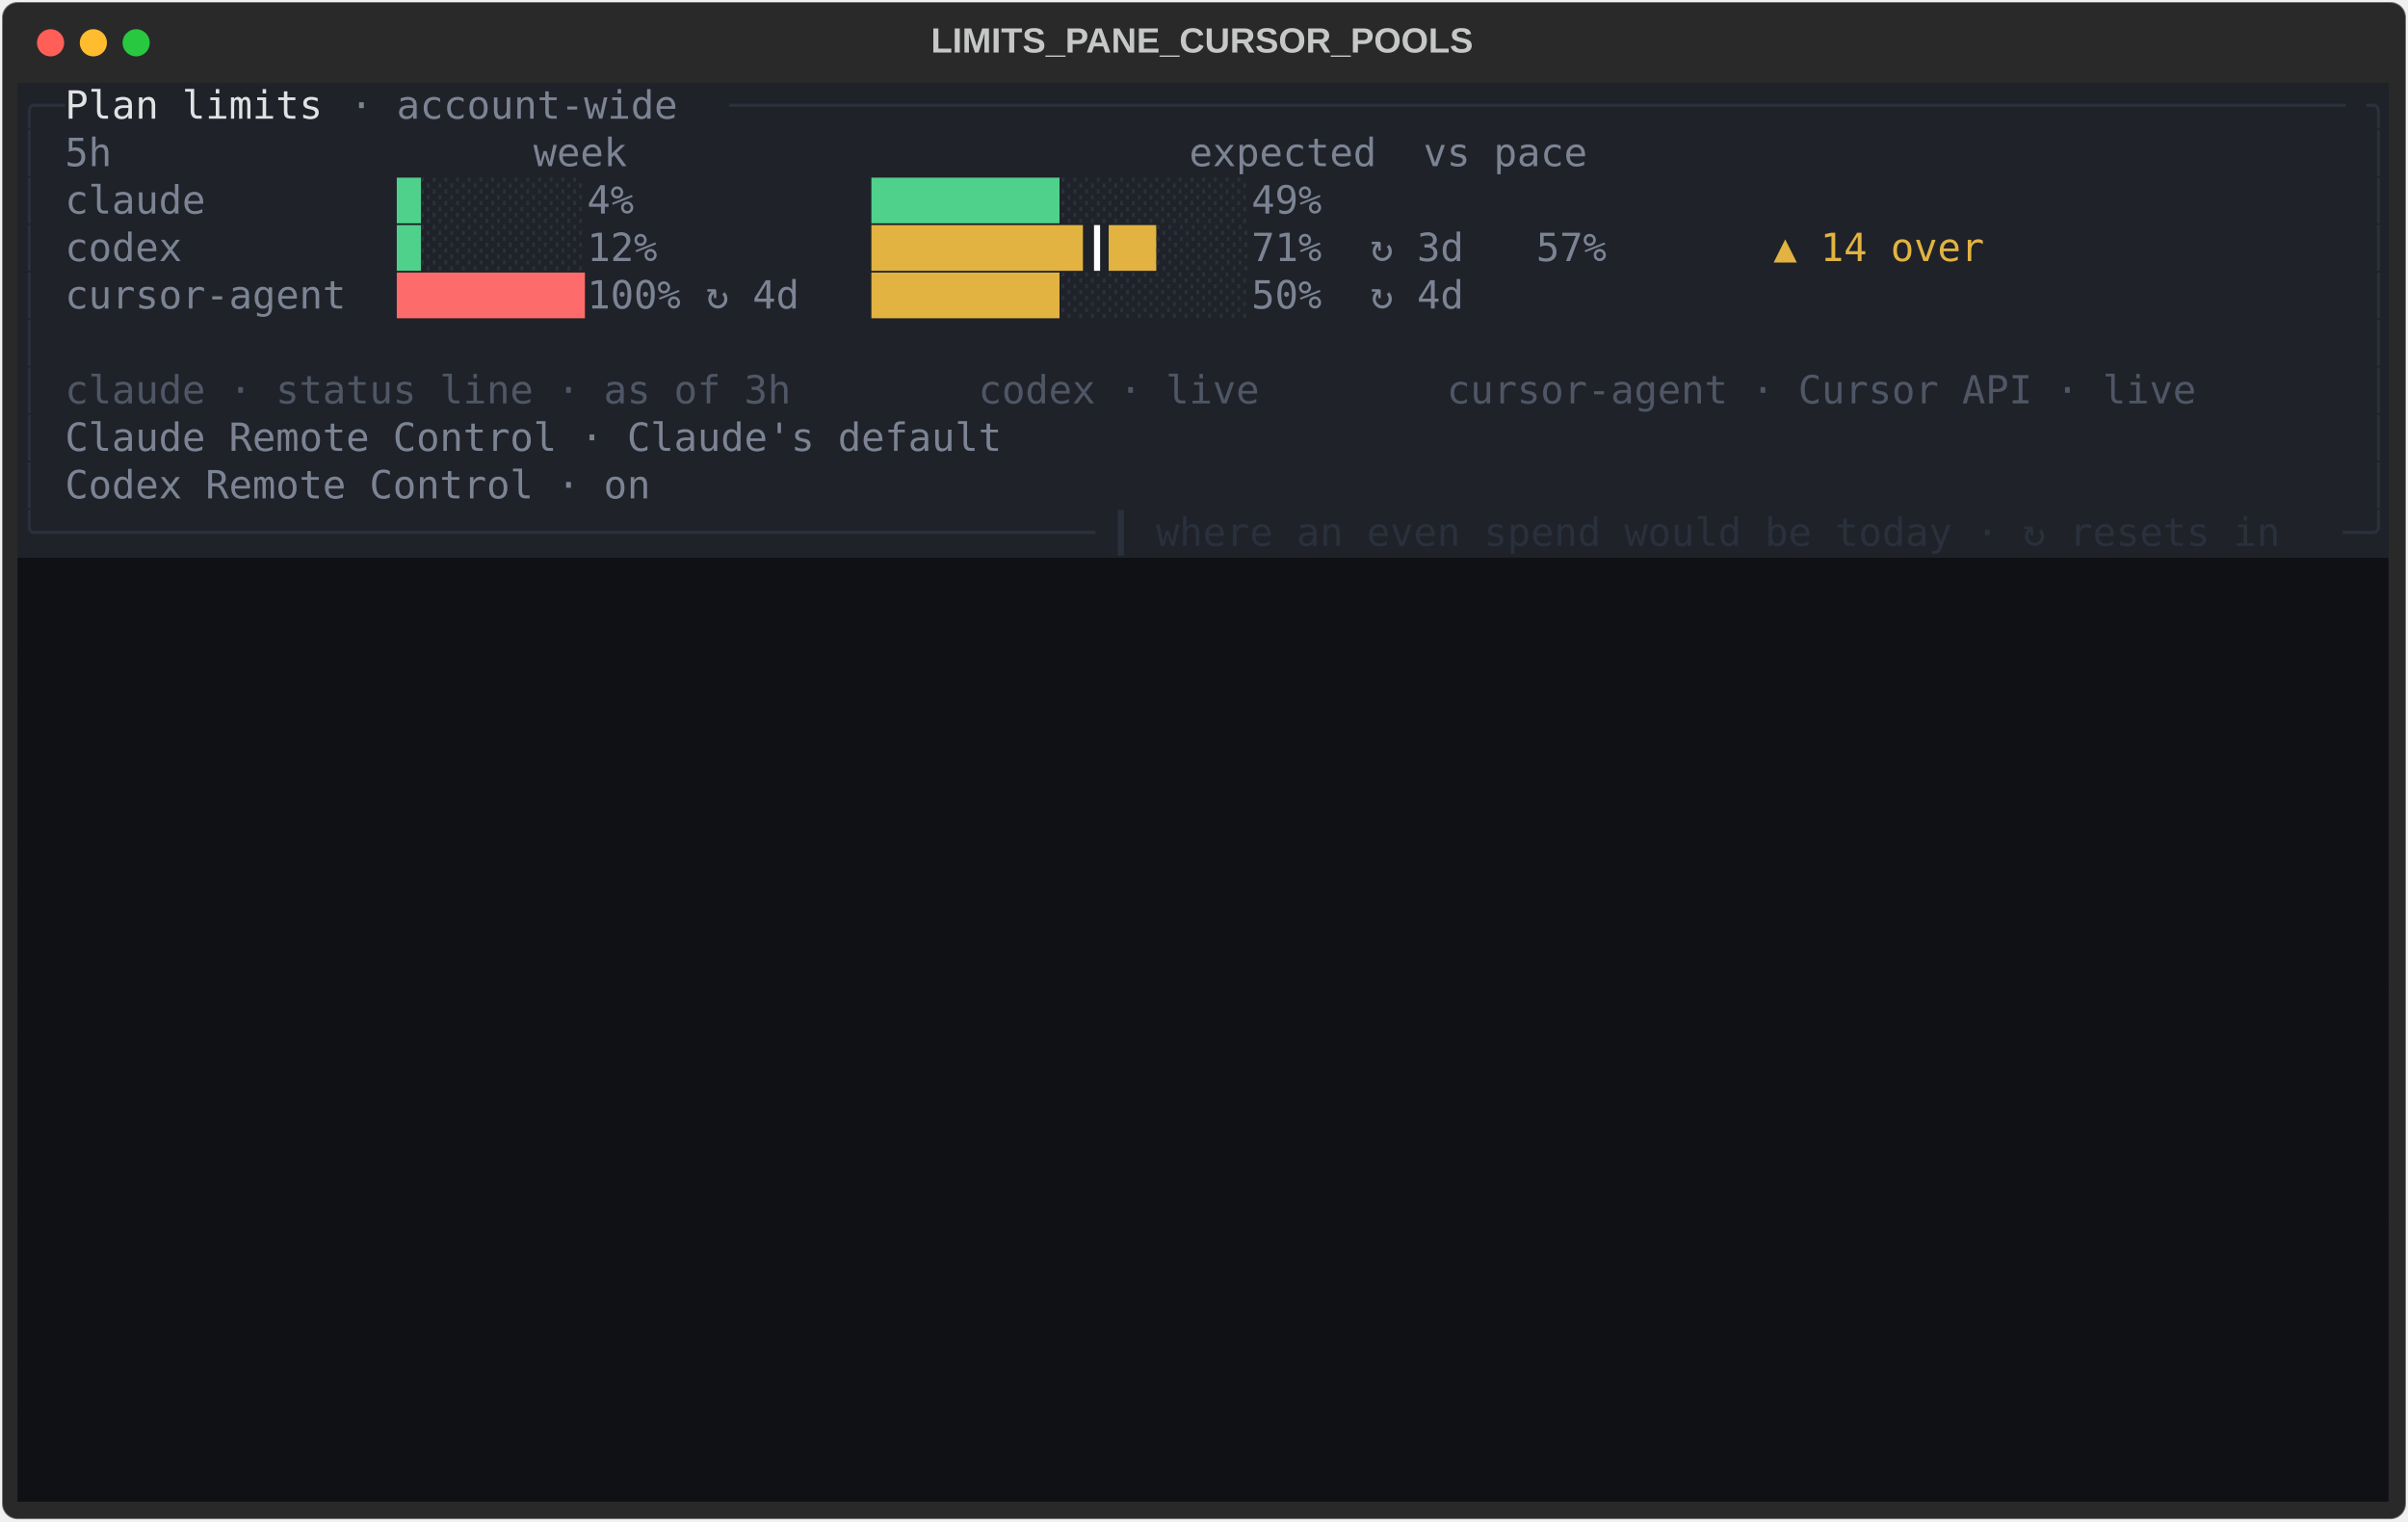
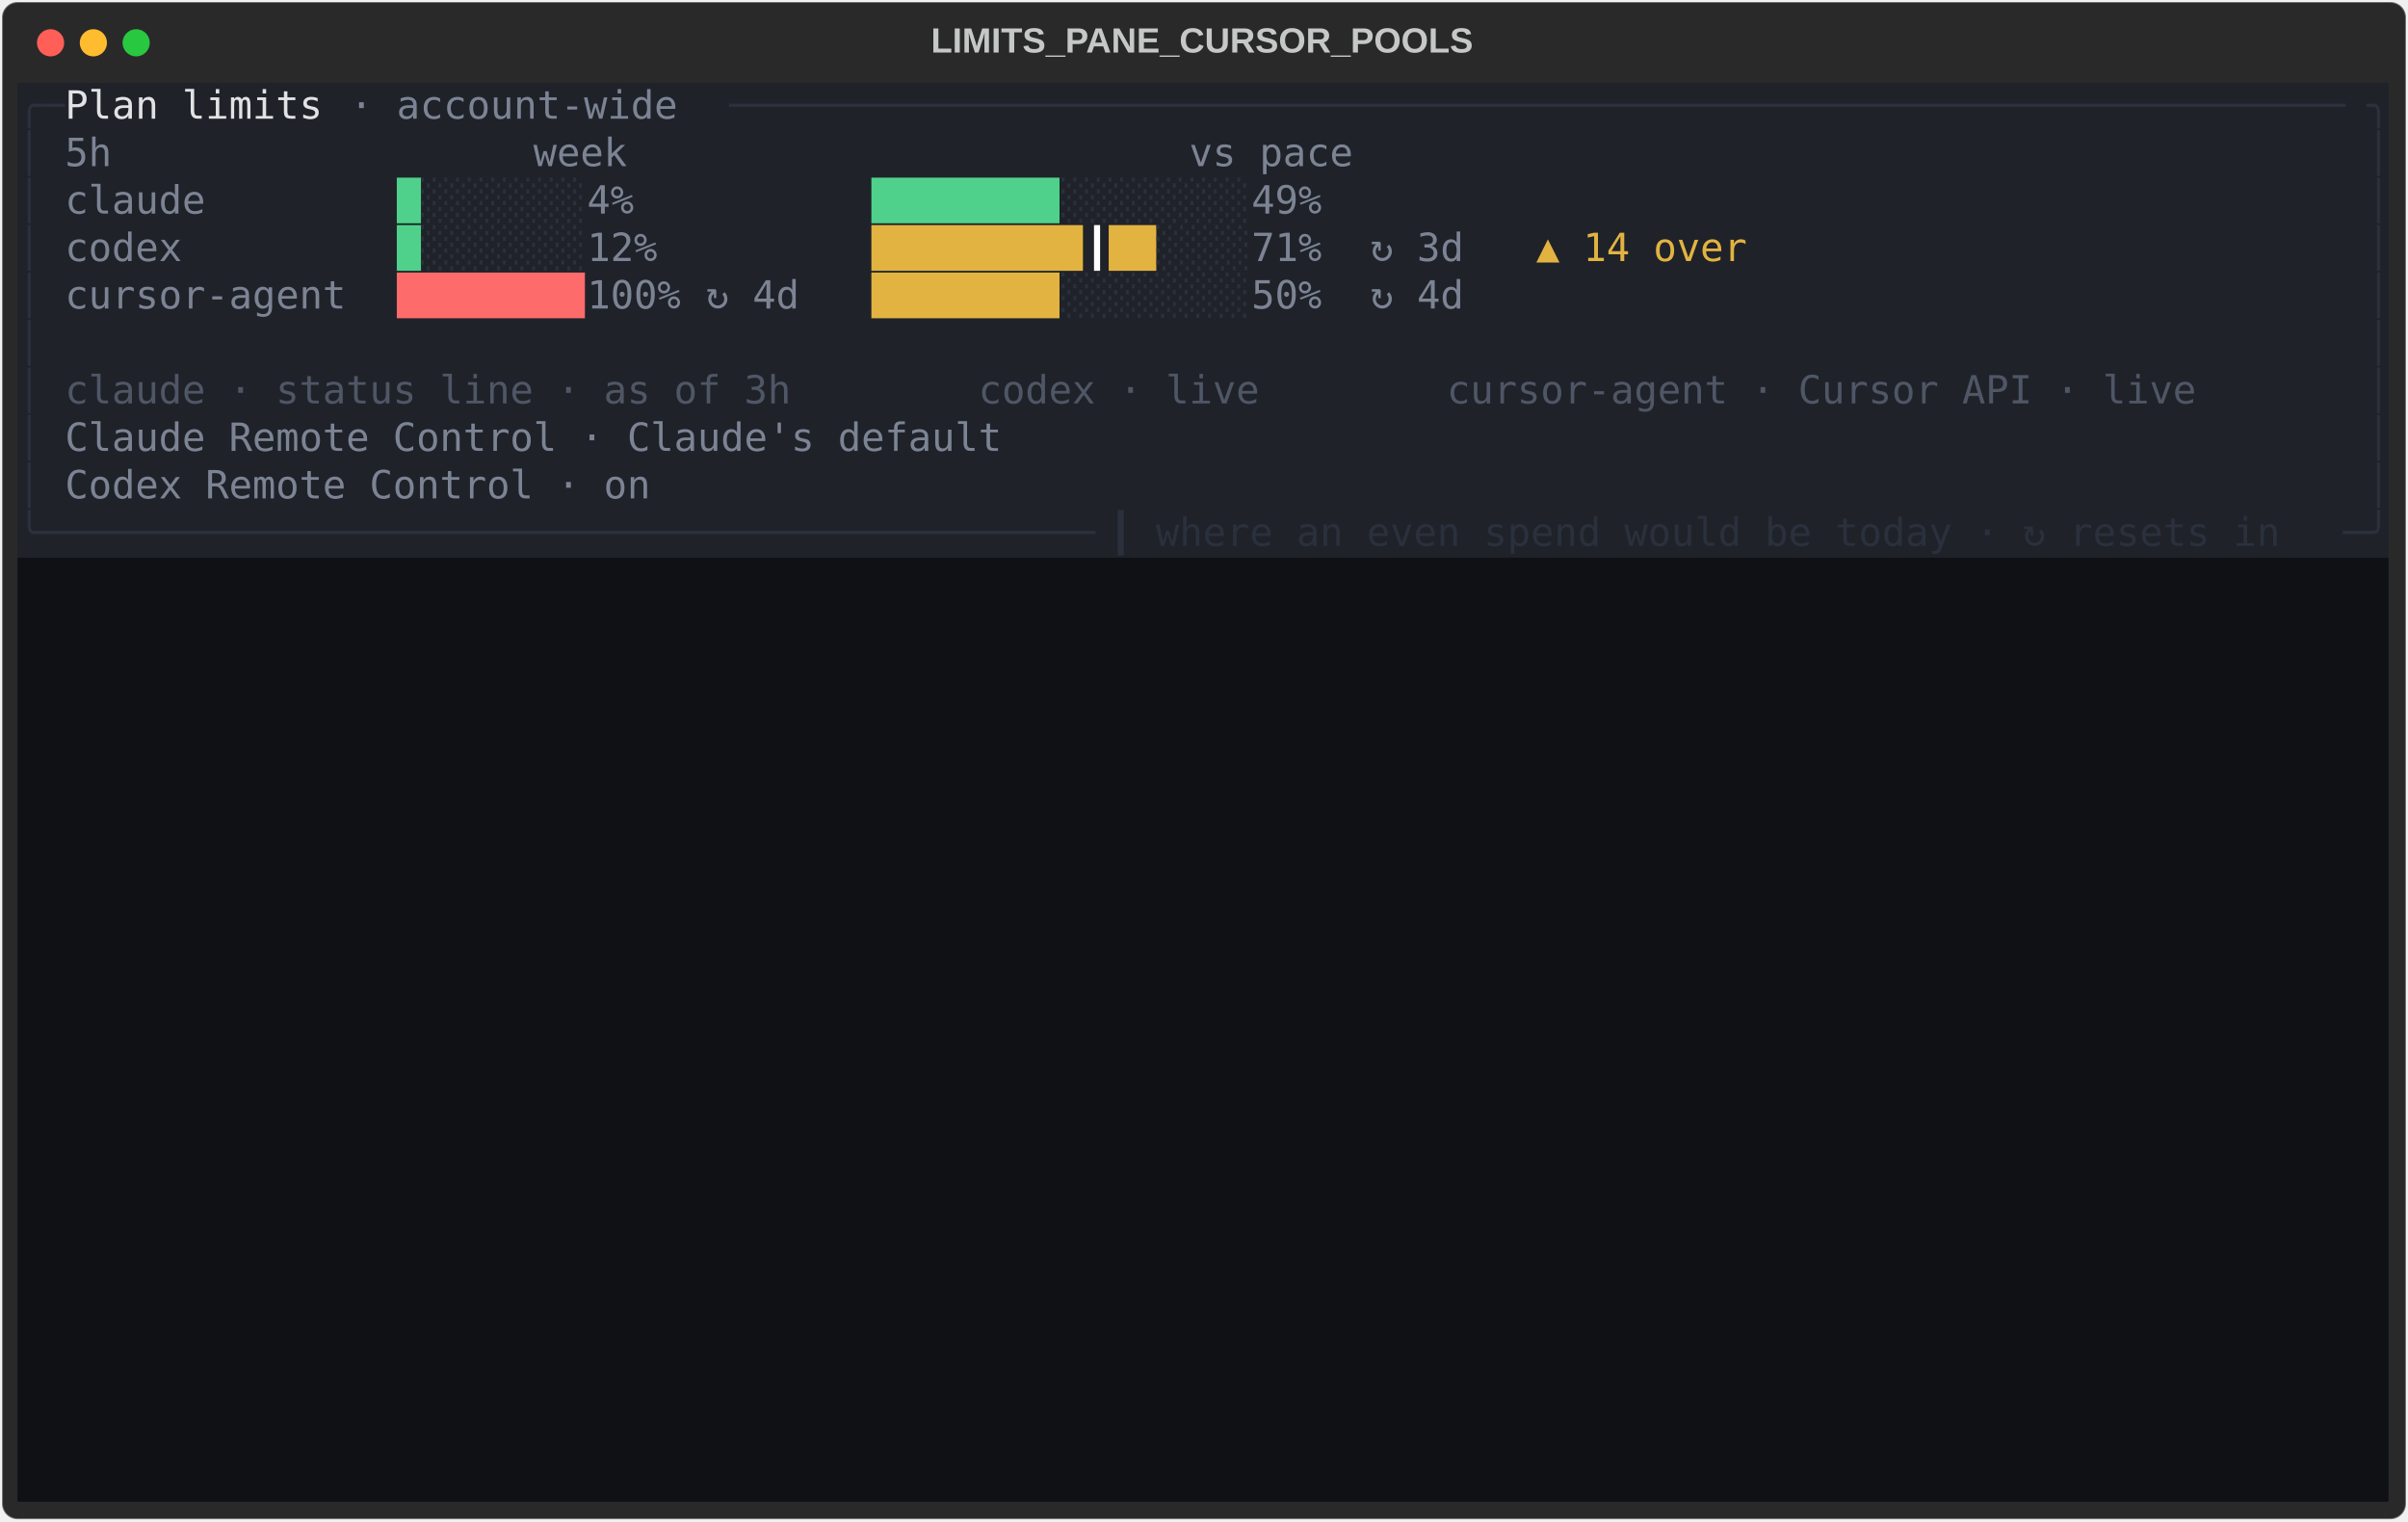
<svg xmlns="http://www.w3.org/2000/svg" class="rich-terminal" viewBox="0 0 1238 782.0">
  <style>

    @font-face {
        font-family: "Fira Code";
        src: local("FiraCode-Regular"),
                url("https://cdnjs.cloudflare.com/ajax/libs/firacode/6.2.0/woff2/FiraCode-Regular.woff2") format("woff2"),
                url("https://cdnjs.cloudflare.com/ajax/libs/firacode/6.2.0/woff/FiraCode-Regular.woff") format("woff");
        font-style: normal;
        font-weight: 400;
    }
    @font-face {
        font-family: "Fira Code";
        src: local("FiraCode-Bold"),
                url("https://cdnjs.cloudflare.com/ajax/libs/firacode/6.2.0/woff2/FiraCode-Bold.woff2") format("woff2"),
                url("https://cdnjs.cloudflare.com/ajax/libs/firacode/6.2.0/woff/FiraCode-Bold.woff") format("woff");
        font-style: bold;
        font-weight: 700;
    }

-     .terminal-4008605015-matrix {
+     .terminal-1589237299-matrix {
        font-family: Fira Code, monospace;
        font-size: 20px;
        line-height: 24.4px;
        font-variant-east-asian: full-width;
    }

-     .terminal-4008605015-title {
+     .terminal-1589237299-title {
        font-size: 18px;
        font-weight: bold;
        font-family: arial;
    }

-     .terminal-4008605015-r1 { fill: #2a303c }
- .terminal-4008605015-r2 { fill: #e1e2e3 }
- .terminal-4008605015-r3 { fill: #7c8494 }
- .terminal-4008605015-r4 { fill: #c5c8c6 }
- .terminal-4008605015-r5 { fill: #4fd18b }
- .terminal-4008605015-r6 { fill: #e2b341 }
- .terminal-4008605015-r7 { fill: #ffffff }
- .terminal-4008605015-r8 { fill: #fe6b6b }
- .terminal-4008605015-r9 { fill: #4f5665 }
+     .terminal-1589237299-r1 { fill: #2a303c }
+ .terminal-1589237299-r2 { fill: #e1e2e3 }
+ .terminal-1589237299-r3 { fill: #7c8494 }
+ .terminal-1589237299-r4 { fill: #c5c8c6 }
+ .terminal-1589237299-r5 { fill: #4fd18b }
+ .terminal-1589237299-r6 { fill: #e2b341 }
+ .terminal-1589237299-r7 { fill: #ffffff }
+ .terminal-1589237299-r8 { fill: #fe6b6b }
+ .terminal-1589237299-r9 { fill: #4f5665 }
    </style>
  <defs>
-     <clipPath id="terminal-4008605015-clip-terminal">
+     <clipPath id="terminal-1589237299-clip-terminal">
      <rect x="0" y="0" width="1219.0" height="731.0" />
    </clipPath>
-     <clipPath id="terminal-4008605015-line-0">
+     <clipPath id="terminal-1589237299-line-0">
      <rect x="0" y="1.5" width="1220" height="24.65" />
    </clipPath>
-     <clipPath id="terminal-4008605015-line-1">
+     <clipPath id="terminal-1589237299-line-1">
      <rect x="0" y="25.9" width="1220" height="24.65" />
    </clipPath>
-     <clipPath id="terminal-4008605015-line-2">
+     <clipPath id="terminal-1589237299-line-2">
      <rect x="0" y="50.3" width="1220" height="24.65" />
    </clipPath>
-     <clipPath id="terminal-4008605015-line-3">
+     <clipPath id="terminal-1589237299-line-3">
      <rect x="0" y="74.7" width="1220" height="24.65" />
    </clipPath>
-     <clipPath id="terminal-4008605015-line-4">
+     <clipPath id="terminal-1589237299-line-4">
      <rect x="0" y="99.1" width="1220" height="24.65" />
    </clipPath>
-     <clipPath id="terminal-4008605015-line-5">
+     <clipPath id="terminal-1589237299-line-5">
      <rect x="0" y="123.5" width="1220" height="24.65" />
    </clipPath>
-     <clipPath id="terminal-4008605015-line-6">
+     <clipPath id="terminal-1589237299-line-6">
      <rect x="0" y="147.9" width="1220" height="24.65" />
    </clipPath>
-     <clipPath id="terminal-4008605015-line-7">
+     <clipPath id="terminal-1589237299-line-7">
      <rect x="0" y="172.3" width="1220" height="24.65" />
    </clipPath>
-     <clipPath id="terminal-4008605015-line-8">
+     <clipPath id="terminal-1589237299-line-8">
      <rect x="0" y="196.7" width="1220" height="24.65" />
    </clipPath>
-     <clipPath id="terminal-4008605015-line-9">
+     <clipPath id="terminal-1589237299-line-9">
      <rect x="0" y="221.1" width="1220" height="24.65" />
    </clipPath>
-     <clipPath id="terminal-4008605015-line-10">
+     <clipPath id="terminal-1589237299-line-10">
      <rect x="0" y="245.5" width="1220" height="24.65" />
    </clipPath>
-     <clipPath id="terminal-4008605015-line-11">
+     <clipPath id="terminal-1589237299-line-11">
      <rect x="0" y="269.9" width="1220" height="24.65" />
    </clipPath>
-     <clipPath id="terminal-4008605015-line-12">
+     <clipPath id="terminal-1589237299-line-12">
      <rect x="0" y="294.3" width="1220" height="24.65" />
    </clipPath>
-     <clipPath id="terminal-4008605015-line-13">
+     <clipPath id="terminal-1589237299-line-13">
      <rect x="0" y="318.7" width="1220" height="24.65" />
    </clipPath>
-     <clipPath id="terminal-4008605015-line-14">
+     <clipPath id="terminal-1589237299-line-14">
      <rect x="0" y="343.1" width="1220" height="24.65" />
    </clipPath>
-     <clipPath id="terminal-4008605015-line-15">
+     <clipPath id="terminal-1589237299-line-15">
      <rect x="0" y="367.5" width="1220" height="24.65" />
    </clipPath>
-     <clipPath id="terminal-4008605015-line-16">
+     <clipPath id="terminal-1589237299-line-16">
      <rect x="0" y="391.9" width="1220" height="24.65" />
    </clipPath>
-     <clipPath id="terminal-4008605015-line-17">
+     <clipPath id="terminal-1589237299-line-17">
      <rect x="0" y="416.3" width="1220" height="24.65" />
    </clipPath>
-     <clipPath id="terminal-4008605015-line-18">
+     <clipPath id="terminal-1589237299-line-18">
      <rect x="0" y="440.7" width="1220" height="24.65" />
    </clipPath>
-     <clipPath id="terminal-4008605015-line-19">
+     <clipPath id="terminal-1589237299-line-19">
      <rect x="0" y="465.1" width="1220" height="24.65" />
    </clipPath>
-     <clipPath id="terminal-4008605015-line-20">
+     <clipPath id="terminal-1589237299-line-20">
      <rect x="0" y="489.5" width="1220" height="24.65" />
    </clipPath>
-     <clipPath id="terminal-4008605015-line-21">
+     <clipPath id="terminal-1589237299-line-21">
      <rect x="0" y="513.9" width="1220" height="24.65" />
    </clipPath>
-     <clipPath id="terminal-4008605015-line-22">
+     <clipPath id="terminal-1589237299-line-22">
      <rect x="0" y="538.3" width="1220" height="24.65" />
    </clipPath>
-     <clipPath id="terminal-4008605015-line-23">
+     <clipPath id="terminal-1589237299-line-23">
      <rect x="0" y="562.7" width="1220" height="24.65" />
    </clipPath>
-     <clipPath id="terminal-4008605015-line-24">
+     <clipPath id="terminal-1589237299-line-24">
      <rect x="0" y="587.1" width="1220" height="24.65" />
    </clipPath>
-     <clipPath id="terminal-4008605015-line-25">
+     <clipPath id="terminal-1589237299-line-25">
      <rect x="0" y="611.5" width="1220" height="24.65" />
    </clipPath>
-     <clipPath id="terminal-4008605015-line-26">
+     <clipPath id="terminal-1589237299-line-26">
      <rect x="0" y="635.9" width="1220" height="24.65" />
    </clipPath>
-     <clipPath id="terminal-4008605015-line-27">
+     <clipPath id="terminal-1589237299-line-27">
      <rect x="0" y="660.3" width="1220" height="24.65" />
    </clipPath>
-     <clipPath id="terminal-4008605015-line-28">
+     <clipPath id="terminal-1589237299-line-28">
      <rect x="0" y="684.7" width="1220" height="24.65" />
    </clipPath>
  </defs>
  <rect fill="#292929" stroke="rgba(255,255,255,0.35)" stroke-width="1" x="1" y="1" width="1236" height="780" rx="8" />
-   <text class="terminal-4008605015-title" fill="#c5c8c6" text-anchor="middle" x="618" y="27">LIMITS_PANE_CURSOR_POOLS</text>
+   <text class="terminal-1589237299-title" fill="#c5c8c6" text-anchor="middle" x="618" y="27">LIMITS_PANE_CURSOR_POOLS</text>
  <g transform="translate(26,22)">
    <circle cx="0" cy="0" r="7" fill="#ff5f57" />
    <circle cx="22" cy="0" r="7" fill="#febc2e" />
    <circle cx="44" cy="0" r="7" fill="#28c840" />
  </g>
-   <g transform="translate(9, 41)" clip-path="url(#terminal-4008605015-clip-terminal)">
+   <g transform="translate(9, 41)" clip-path="url(#terminal-1589237299-clip-terminal)">
    <rect fill="#1f2229" x="0" y="1.5" width="12.2" height="24.65" shape-rendering="crispEdges" />
    <rect fill="#1f2229" x="12.2" y="1.5" width="12.2" height="24.65" shape-rendering="crispEdges" />
    <rect fill="#1f2229" x="24.4" y="1.5" width="146.4" height="24.65" shape-rendering="crispEdges" />
    <rect fill="#1f2229" x="170.8" y="1.5" width="183" height="24.65" shape-rendering="crispEdges" />
    <rect fill="#1f2229" x="353.8" y="1.5" width="12.2" height="24.65" shape-rendering="crispEdges" />
    <rect fill="#1f2229" x="366" y="1.5" width="841.8" height="24.65" shape-rendering="crispEdges" />
    <rect fill="#1f2229" x="1207.8" y="1.5" width="12.2" height="24.65" shape-rendering="crispEdges" />
    <rect fill="#1f2229" x="0" y="25.9" width="12.2" height="24.65" shape-rendering="crispEdges" />
    <rect fill="#1f2229" x="12.2" y="25.9" width="12.2" height="24.65" shape-rendering="crispEdges" />
-     <rect fill="#1f2229" x="24.4" y="25.9" width="963.8" height="24.65" shape-rendering="crispEdges" />
-     <rect fill="#1f2229" x="988.2" y="25.9" width="207.4" height="24.65" shape-rendering="crispEdges" />
+     <rect fill="#1f2229" x="24.4" y="25.9" width="841.8" height="24.65" shape-rendering="crispEdges" />
+     <rect fill="#1f2229" x="866.2" y="25.9" width="329.4" height="24.65" shape-rendering="crispEdges" />
    <rect fill="#1f2229" x="1195.6" y="25.9" width="12.2" height="24.65" shape-rendering="crispEdges" />
    <rect fill="#1f2229" x="1207.8" y="25.9" width="12.2" height="24.65" shape-rendering="crispEdges" />
    <rect fill="#1f2229" x="0" y="50.3" width="12.2" height="24.65" shape-rendering="crispEdges" />
    <rect fill="#1f2229" x="12.2" y="50.3" width="12.2" height="24.65" shape-rendering="crispEdges" />
    <rect fill="#1f2229" x="24.4" y="50.3" width="170.8" height="24.65" shape-rendering="crispEdges" />
    <rect fill="#1f2229" x="195.2" y="50.3" width="12.2" height="24.65" shape-rendering="crispEdges" />
    <rect fill="#1f2229" x="207.4" y="50.3" width="85.4" height="24.65" shape-rendering="crispEdges" />
    <rect fill="#1f2229" x="292.8" y="50.3" width="61" height="24.65" shape-rendering="crispEdges" />
    <rect fill="#1f2229" x="353.8" y="50.3" width="61" height="24.65" shape-rendering="crispEdges" />
    <rect fill="#1f2229" x="414.8" y="50.3" width="24.4" height="24.65" shape-rendering="crispEdges" />
    <rect fill="#1f2229" x="439.2" y="50.3" width="97.6" height="24.65" shape-rendering="crispEdges" />
    <rect fill="#1f2229" x="536.8" y="50.3" width="97.6" height="24.65" shape-rendering="crispEdges" />
    <rect fill="#1f2229" x="634.4" y="50.3" width="61" height="24.65" shape-rendering="crispEdges" />
    <rect fill="#1f2229" x="695.4" y="50.3" width="500.2" height="24.65" shape-rendering="crispEdges" />
    <rect fill="#1f2229" x="1195.6" y="50.3" width="12.2" height="24.65" shape-rendering="crispEdges" />
    <rect fill="#1f2229" x="1207.8" y="50.3" width="12.2" height="24.65" shape-rendering="crispEdges" />
    <rect fill="#1f2229" x="0" y="74.7" width="12.2" height="24.65" shape-rendering="crispEdges" />
    <rect fill="#1f2229" x="12.2" y="74.7" width="12.2" height="24.65" shape-rendering="crispEdges" />
    <rect fill="#1f2229" x="24.4" y="74.7" width="170.8" height="24.65" shape-rendering="crispEdges" />
    <rect fill="#1f2229" x="195.2" y="74.7" width="12.2" height="24.65" shape-rendering="crispEdges" />
    <rect fill="#1f2229" x="207.4" y="74.7" width="85.4" height="24.65" shape-rendering="crispEdges" />
    <rect fill="#1f2229" x="292.8" y="74.7" width="61" height="24.65" shape-rendering="crispEdges" />
    <rect fill="#1f2229" x="353.8" y="74.7" width="61" height="24.65" shape-rendering="crispEdges" />
    <rect fill="#1f2229" x="414.8" y="74.7" width="24.4" height="24.65" shape-rendering="crispEdges" />
    <rect fill="#1f2229" x="439.2" y="74.7" width="109.8" height="24.65" shape-rendering="crispEdges" />
    <rect fill="#1f2229" x="549" y="74.7" width="12.2" height="24.65" shape-rendering="crispEdges" />
    <rect fill="#1f2229" x="561.2" y="74.7" width="24.4" height="24.65" shape-rendering="crispEdges" />
    <rect fill="#1f2229" x="585.6" y="74.7" width="48.8" height="24.65" shape-rendering="crispEdges" />
    <rect fill="#1f2229" x="634.4" y="74.7" width="61" height="24.65" shape-rendering="crispEdges" />
    <rect fill="#1f2229" x="695.4" y="74.7" width="61" height="24.65" shape-rendering="crispEdges" />
    <rect fill="#1f2229" x="756.4" y="74.7" width="24.4" height="24.65" shape-rendering="crispEdges" />
-     <rect fill="#1f2229" x="780.8" y="74.7" width="97.6" height="24.65" shape-rendering="crispEdges" />
-     <rect fill="#1f2229" x="878.4" y="74.7" width="24.4" height="24.65" shape-rendering="crispEdges" />
-     <rect fill="#1f2229" x="902.8" y="74.7" width="109.8" height="24.65" shape-rendering="crispEdges" />
-     <rect fill="#1f2229" x="1012.6" y="74.7" width="183" height="24.65" shape-rendering="crispEdges" />
+     <rect fill="#1f2229" x="780.8" y="74.7" width="109.8" height="24.65" shape-rendering="crispEdges" />
+     <rect fill="#1f2229" x="890.6" y="74.7" width="305" height="24.65" shape-rendering="crispEdges" />
    <rect fill="#1f2229" x="1195.6" y="74.7" width="12.2" height="24.65" shape-rendering="crispEdges" />
    <rect fill="#1f2229" x="1207.8" y="74.7" width="12.2" height="24.65" shape-rendering="crispEdges" />
    <rect fill="#1f2229" x="0" y="99.1" width="12.2" height="24.65" shape-rendering="crispEdges" />
    <rect fill="#1f2229" x="12.2" y="99.1" width="12.2" height="24.65" shape-rendering="crispEdges" />
    <rect fill="#1f2229" x="24.4" y="99.1" width="170.8" height="24.65" shape-rendering="crispEdges" />
    <rect fill="#1f2229" x="195.2" y="99.1" width="97.6" height="24.65" shape-rendering="crispEdges" />
    <rect fill="#1f2229" x="292.8" y="99.1" width="61" height="24.65" shape-rendering="crispEdges" />
    <rect fill="#1f2229" x="353.8" y="99.1" width="61" height="24.65" shape-rendering="crispEdges" />
    <rect fill="#1f2229" x="414.8" y="99.1" width="24.4" height="24.65" shape-rendering="crispEdges" />
    <rect fill="#1f2229" x="439.2" y="99.1" width="97.6" height="24.65" shape-rendering="crispEdges" />
    <rect fill="#1f2229" x="536.8" y="99.1" width="97.6" height="24.65" shape-rendering="crispEdges" />
    <rect fill="#1f2229" x="634.4" y="99.1" width="61" height="24.65" shape-rendering="crispEdges" />
    <rect fill="#1f2229" x="695.4" y="99.1" width="61" height="24.65" shape-rendering="crispEdges" />
    <rect fill="#1f2229" x="756.4" y="99.1" width="439.2" height="24.65" shape-rendering="crispEdges" />
    <rect fill="#1f2229" x="1195.6" y="99.1" width="12.2" height="24.65" shape-rendering="crispEdges" />
    <rect fill="#1f2229" x="1207.8" y="99.1" width="12.2" height="24.65" shape-rendering="crispEdges" />
    <rect fill="#1f2229" x="0" y="123.5" width="12.2" height="24.65" shape-rendering="crispEdges" />
    <rect fill="#1f2229" x="12.2" y="123.5" width="12.2" height="24.65" shape-rendering="crispEdges" />
    <rect fill="#1f2229" x="24.4" y="123.5" width="0" height="24.65" shape-rendering="crispEdges" />
    <rect fill="#1f2229" x="24.4" y="123.5" width="1171.2" height="24.65" shape-rendering="crispEdges" />
    <rect fill="#1f2229" x="1195.6" y="123.5" width="12.2" height="24.65" shape-rendering="crispEdges" />
    <rect fill="#1f2229" x="1207.8" y="123.5" width="12.2" height="24.65" shape-rendering="crispEdges" />
    <rect fill="#1f2229" x="0" y="147.9" width="12.2" height="24.65" shape-rendering="crispEdges" />
    <rect fill="#1f2229" x="12.2" y="147.9" width="12.2" height="24.65" shape-rendering="crispEdges" />
    <rect fill="#1f2229" x="24.4" y="147.9" width="1110.2" height="24.65" shape-rendering="crispEdges" />
    <rect fill="#1f2229" x="1134.6" y="147.9" width="61" height="24.65" shape-rendering="crispEdges" />
    <rect fill="#1f2229" x="1195.6" y="147.9" width="12.2" height="24.65" shape-rendering="crispEdges" />
    <rect fill="#1f2229" x="1207.8" y="147.9" width="12.2" height="24.65" shape-rendering="crispEdges" />
    <rect fill="#1f2229" x="0" y="172.3" width="12.2" height="24.65" shape-rendering="crispEdges" />
    <rect fill="#1f2229" x="12.2" y="172.3" width="12.2" height="24.65" shape-rendering="crispEdges" />
    <rect fill="#1f2229" x="24.4" y="172.3" width="488" height="24.65" shape-rendering="crispEdges" />
    <rect fill="#1f2229" x="512.4" y="172.3" width="683.2" height="24.65" shape-rendering="crispEdges" />
    <rect fill="#1f2229" x="1195.6" y="172.3" width="12.2" height="24.65" shape-rendering="crispEdges" />
    <rect fill="#1f2229" x="1207.8" y="172.3" width="12.2" height="24.65" shape-rendering="crispEdges" />
    <rect fill="#1f2229" x="0" y="196.7" width="12.2" height="24.65" shape-rendering="crispEdges" />
    <rect fill="#1f2229" x="12.2" y="196.7" width="12.2" height="24.65" shape-rendering="crispEdges" />
    <rect fill="#1f2229" x="24.4" y="196.7" width="305" height="24.65" shape-rendering="crispEdges" />
    <rect fill="#1f2229" x="329.4" y="196.7" width="866.2" height="24.65" shape-rendering="crispEdges" />
    <rect fill="#1f2229" x="1195.6" y="196.7" width="12.2" height="24.65" shape-rendering="crispEdges" />
    <rect fill="#1f2229" x="1207.8" y="196.7" width="12.2" height="24.65" shape-rendering="crispEdges" />
    <rect fill="#1f2229" x="0" y="221.1" width="12.2" height="24.65" shape-rendering="crispEdges" />
    <rect fill="#1f2229" x="12.2" y="221.1" width="549" height="24.65" shape-rendering="crispEdges" />
    <rect fill="#1f2229" x="561.2" y="221.1" width="634.4" height="24.65" shape-rendering="crispEdges" />
    <rect fill="#1f2229" x="1195.6" y="221.1" width="12.2" height="24.65" shape-rendering="crispEdges" />
    <rect fill="#1f2229" x="1207.8" y="221.1" width="12.2" height="24.65" shape-rendering="crispEdges" />
    <rect fill="#0f1115" x="0" y="245.5" width="1220" height="24.65" shape-rendering="crispEdges" />
    <rect fill="#0f1115" x="0" y="269.9" width="1220" height="24.65" shape-rendering="crispEdges" />
    <rect fill="#0f1115" x="0" y="294.3" width="1220" height="24.65" shape-rendering="crispEdges" />
    <rect fill="#0f1115" x="0" y="318.7" width="1220" height="24.65" shape-rendering="crispEdges" />
    <rect fill="#0f1115" x="0" y="343.1" width="1220" height="24.65" shape-rendering="crispEdges" />
    <rect fill="#0f1115" x="0" y="367.5" width="1220" height="24.65" shape-rendering="crispEdges" />
    <rect fill="#0f1115" x="0" y="391.9" width="1220" height="24.65" shape-rendering="crispEdges" />
    <rect fill="#0f1115" x="0" y="416.3" width="1220" height="24.65" shape-rendering="crispEdges" />
    <rect fill="#0f1115" x="0" y="440.7" width="1220" height="24.65" shape-rendering="crispEdges" />
    <rect fill="#0f1115" x="0" y="465.1" width="1220" height="24.65" shape-rendering="crispEdges" />
    <rect fill="#0f1115" x="0" y="489.5" width="1220" height="24.65" shape-rendering="crispEdges" />
    <rect fill="#0f1115" x="0" y="513.9" width="1220" height="24.65" shape-rendering="crispEdges" />
    <rect fill="#0f1115" x="0" y="538.3" width="1220" height="24.65" shape-rendering="crispEdges" />
    <rect fill="#0f1115" x="0" y="562.7" width="1220" height="24.65" shape-rendering="crispEdges" />
    <rect fill="#0f1115" x="0" y="587.1" width="1220" height="24.65" shape-rendering="crispEdges" />
    <rect fill="#0f1115" x="0" y="611.5" width="1220" height="24.65" shape-rendering="crispEdges" />
    <rect fill="#0f1115" x="0" y="635.9" width="1220" height="24.65" shape-rendering="crispEdges" />
    <rect fill="#0f1115" x="0" y="660.3" width="1220" height="24.65" shape-rendering="crispEdges" />
    <rect fill="#0f1115" x="0" y="684.7" width="1220" height="24.65" shape-rendering="crispEdges" />
    <rect fill="#0f1115" x="0" y="709.1" width="1220" height="24.65" shape-rendering="crispEdges" />
-     <g class="terminal-4008605015-matrix">
-       <text class="terminal-4008605015-r1" x="0" y="20" textLength="12.2" clip-path="url(#terminal-4008605015-line-0)">╭</text>
-       <text class="terminal-4008605015-r1" x="12.2" y="20" textLength="12.2" clip-path="url(#terminal-4008605015-line-0)">─</text>
-       <text class="terminal-4008605015-r2" x="24.4" y="20" textLength="146.4" clip-path="url(#terminal-4008605015-line-0)"> Plan limits</text>
-       <text class="terminal-4008605015-r3" x="170.8" y="20" textLength="183" clip-path="url(#terminal-4008605015-line-0)"> · account-wide</text>
-       <text class="terminal-4008605015-r1" x="366" y="20" textLength="841.8" clip-path="url(#terminal-4008605015-line-0)">─────────────────────────────────────────────────────────────────────</text>
-       <text class="terminal-4008605015-r1" x="1207.8" y="20" textLength="12.2" clip-path="url(#terminal-4008605015-line-0)">╮</text>
-       <text class="terminal-4008605015-r4" x="1220" y="20" textLength="12.2" clip-path="url(#terminal-4008605015-line-0)">
- </text>
-       <text class="terminal-4008605015-r1" x="0" y="44.4" textLength="12.2" clip-path="url(#terminal-4008605015-line-1)">│</text>
-       <text class="terminal-4008605015-r3" x="24.4" y="44.4" textLength="963.8" clip-path="url(#terminal-4008605015-line-1)">              5h                  week                        expected  vs pace</text>
-       <text class="terminal-4008605015-r1" x="1207.8" y="44.4" textLength="12.2" clip-path="url(#terminal-4008605015-line-1)">│</text>
-       <text class="terminal-4008605015-r4" x="1220" y="44.4" textLength="12.2" clip-path="url(#terminal-4008605015-line-1)">
- </text>
-       <text class="terminal-4008605015-r1" x="0" y="68.8" textLength="12.2" clip-path="url(#terminal-4008605015-line-2)">│</text>
-       <text class="terminal-4008605015-r3" x="24.4" y="68.8" textLength="170.8" clip-path="url(#terminal-4008605015-line-2)">claude        </text>
-       <text class="terminal-4008605015-r5" x="195.2" y="68.8" textLength="12.2" clip-path="url(#terminal-4008605015-line-2)">█</text>
-       <text class="terminal-4008605015-r1" x="207.4" y="68.8" textLength="85.4" clip-path="url(#terminal-4008605015-line-2)">░░░░░░░</text>
-       <text class="terminal-4008605015-r3" x="292.8" y="68.8" textLength="61" clip-path="url(#terminal-4008605015-line-2)">   4%</text>
-       <text class="terminal-4008605015-r5" x="439.2" y="68.8" textLength="97.6" clip-path="url(#terminal-4008605015-line-2)">████████</text>
-       <text class="terminal-4008605015-r1" x="536.8" y="68.8" textLength="97.6" clip-path="url(#terminal-4008605015-line-2)">░░░░░░░░</text>
-       <text class="terminal-4008605015-r3" x="634.4" y="68.8" textLength="61" clip-path="url(#terminal-4008605015-line-2)">  49%</text>
-       <text class="terminal-4008605015-r1" x="1207.8" y="68.8" textLength="12.2" clip-path="url(#terminal-4008605015-line-2)">│</text>
-       <text class="terminal-4008605015-r4" x="1220" y="68.8" textLength="12.2" clip-path="url(#terminal-4008605015-line-2)">
- </text>
-       <text class="terminal-4008605015-r1" x="0" y="93.2" textLength="12.2" clip-path="url(#terminal-4008605015-line-3)">│</text>
-       <text class="terminal-4008605015-r3" x="24.4" y="93.2" textLength="170.8" clip-path="url(#terminal-4008605015-line-3)">codex         </text>
-       <text class="terminal-4008605015-r5" x="195.2" y="93.2" textLength="12.2" clip-path="url(#terminal-4008605015-line-3)">█</text>
-       <text class="terminal-4008605015-r1" x="207.4" y="93.2" textLength="85.4" clip-path="url(#terminal-4008605015-line-3)">░░░░░░░</text>
-       <text class="terminal-4008605015-r3" x="292.8" y="93.2" textLength="61" clip-path="url(#terminal-4008605015-line-3)">  12%</text>
-       <text class="terminal-4008605015-r6" x="439.2" y="93.2" textLength="109.8" clip-path="url(#terminal-4008605015-line-3)">█████████</text>
-       <text class="terminal-4008605015-r7" x="549" y="93.2" textLength="12.2" clip-path="url(#terminal-4008605015-line-3)">┃</text>
-       <text class="terminal-4008605015-r6" x="561.2" y="93.2" textLength="24.4" clip-path="url(#terminal-4008605015-line-3)">██</text>
-       <text class="terminal-4008605015-r1" x="585.6" y="93.2" textLength="48.8" clip-path="url(#terminal-4008605015-line-3)">░░░░</text>
-       <text class="terminal-4008605015-r3" x="634.4" y="93.2" textLength="61" clip-path="url(#terminal-4008605015-line-3)">  71%</text>
-       <text class="terminal-4008605015-r3" x="695.4" y="93.2" textLength="61" clip-path="url(#terminal-4008605015-line-3)"> ↻ 3d</text>
-       <text class="terminal-4008605015-r3" x="780.8" y="93.2" textLength="97.6" clip-path="url(#terminal-4008605015-line-3)">     57%</text>
-       <text class="terminal-4008605015-r6" x="902.8" y="93.2" textLength="109.8" clip-path="url(#terminal-4008605015-line-3)">▲ 14 over</text>
-       <text class="terminal-4008605015-r1" x="1207.8" y="93.2" textLength="12.2" clip-path="url(#terminal-4008605015-line-3)">│</text>
-       <text class="terminal-4008605015-r4" x="1220" y="93.2" textLength="12.2" clip-path="url(#terminal-4008605015-line-3)">
- </text>
-       <text class="terminal-4008605015-r1" x="0" y="117.6" textLength="12.2" clip-path="url(#terminal-4008605015-line-4)">│</text>
-       <text class="terminal-4008605015-r3" x="24.4" y="117.6" textLength="170.8" clip-path="url(#terminal-4008605015-line-4)">cursor-agent  </text>
-       <text class="terminal-4008605015-r8" x="195.2" y="117.6" textLength="97.6" clip-path="url(#terminal-4008605015-line-4)">████████</text>
-       <text class="terminal-4008605015-r3" x="292.8" y="117.6" textLength="61" clip-path="url(#terminal-4008605015-line-4)"> 100%</text>
-       <text class="terminal-4008605015-r3" x="353.8" y="117.6" textLength="61" clip-path="url(#terminal-4008605015-line-4)"> ↻ 4d</text>
-       <text class="terminal-4008605015-r6" x="439.2" y="117.6" textLength="97.6" clip-path="url(#terminal-4008605015-line-4)">████████</text>
-       <text class="terminal-4008605015-r1" x="536.8" y="117.6" textLength="97.6" clip-path="url(#terminal-4008605015-line-4)">░░░░░░░░</text>
-       <text class="terminal-4008605015-r3" x="634.4" y="117.6" textLength="61" clip-path="url(#terminal-4008605015-line-4)">  50%</text>
-       <text class="terminal-4008605015-r3" x="695.4" y="117.6" textLength="61" clip-path="url(#terminal-4008605015-line-4)"> ↻ 4d</text>
-       <text class="terminal-4008605015-r1" x="1207.8" y="117.6" textLength="12.2" clip-path="url(#terminal-4008605015-line-4)">│</text>
-       <text class="terminal-4008605015-r4" x="1220" y="117.6" textLength="12.2" clip-path="url(#terminal-4008605015-line-4)">
- </text>
-       <text class="terminal-4008605015-r1" x="0" y="142" textLength="12.2" clip-path="url(#terminal-4008605015-line-5)">│</text>
-       <text class="terminal-4008605015-r1" x="1207.8" y="142" textLength="12.2" clip-path="url(#terminal-4008605015-line-5)">│</text>
-       <text class="terminal-4008605015-r4" x="1220" y="142" textLength="12.2" clip-path="url(#terminal-4008605015-line-5)">
- </text>
-       <text class="terminal-4008605015-r1" x="0" y="166.4" textLength="12.2" clip-path="url(#terminal-4008605015-line-6)">│</text>
-       <text class="terminal-4008605015-r9" x="24.4" y="166.4" textLength="1110.2" clip-path="url(#terminal-4008605015-line-6)">claude · status line · as of 3h        codex · live        cursor-agent · Cursor API · live</text>
-       <text class="terminal-4008605015-r1" x="1207.8" y="166.4" textLength="12.2" clip-path="url(#terminal-4008605015-line-6)">│</text>
-       <text class="terminal-4008605015-r4" x="1220" y="166.4" textLength="12.2" clip-path="url(#terminal-4008605015-line-6)">
- </text>
-       <text class="terminal-4008605015-r1" x="0" y="190.8" textLength="12.2" clip-path="url(#terminal-4008605015-line-7)">│</text>
-       <text class="terminal-4008605015-r3" x="24.4" y="190.8" textLength="488" clip-path="url(#terminal-4008605015-line-7)">Claude Remote Control · Claude's default</text>
-       <text class="terminal-4008605015-r1" x="1207.8" y="190.8" textLength="12.2" clip-path="url(#terminal-4008605015-line-7)">│</text>
-       <text class="terminal-4008605015-r4" x="1220" y="190.8" textLength="12.2" clip-path="url(#terminal-4008605015-line-7)">
- </text>
-       <text class="terminal-4008605015-r1" x="0" y="215.2" textLength="12.2" clip-path="url(#terminal-4008605015-line-8)">│</text>
-       <text class="terminal-4008605015-r3" x="24.4" y="215.2" textLength="305" clip-path="url(#terminal-4008605015-line-8)">Codex Remote Control · on</text>
-       <text class="terminal-4008605015-r1" x="1207.8" y="215.2" textLength="12.2" clip-path="url(#terminal-4008605015-line-8)">│</text>
-       <text class="terminal-4008605015-r4" x="1220" y="215.2" textLength="12.2" clip-path="url(#terminal-4008605015-line-8)">
- </text>
-       <text class="terminal-4008605015-r1" x="0" y="239.6" textLength="12.2" clip-path="url(#terminal-4008605015-line-9)">╰</text>
-       <text class="terminal-4008605015-r1" x="12.2" y="239.6" textLength="549" clip-path="url(#terminal-4008605015-line-9)">─────────────────────────────────────────────</text>
-       <text class="terminal-4008605015-r1" x="561.2" y="239.6" textLength="634.4" clip-path="url(#terminal-4008605015-line-9)"> ┃ where an even spend would be today · ↻ resets in </text>
-       <text class="terminal-4008605015-r1" x="1195.6" y="239.6" textLength="12.2" clip-path="url(#terminal-4008605015-line-9)">─</text>
-       <text class="terminal-4008605015-r1" x="1207.8" y="239.6" textLength="12.2" clip-path="url(#terminal-4008605015-line-9)">╯</text>
-       <text class="terminal-4008605015-r4" x="1220" y="239.6" textLength="12.2" clip-path="url(#terminal-4008605015-line-9)">
- </text>
-       <text class="terminal-4008605015-r4" x="1220" y="264" textLength="12.2" clip-path="url(#terminal-4008605015-line-10)">
- </text>
-       <text class="terminal-4008605015-r4" x="1220" y="288.4" textLength="12.2" clip-path="url(#terminal-4008605015-line-11)">
- </text>
-       <text class="terminal-4008605015-r4" x="1220" y="312.8" textLength="12.2" clip-path="url(#terminal-4008605015-line-12)">
- </text>
-       <text class="terminal-4008605015-r4" x="1220" y="337.2" textLength="12.2" clip-path="url(#terminal-4008605015-line-13)">
- </text>
-       <text class="terminal-4008605015-r4" x="1220" y="361.6" textLength="12.2" clip-path="url(#terminal-4008605015-line-14)">
- </text>
-       <text class="terminal-4008605015-r4" x="1220" y="386" textLength="12.2" clip-path="url(#terminal-4008605015-line-15)">
- </text>
-       <text class="terminal-4008605015-r4" x="1220" y="410.4" textLength="12.2" clip-path="url(#terminal-4008605015-line-16)">
- </text>
-       <text class="terminal-4008605015-r4" x="1220" y="434.8" textLength="12.2" clip-path="url(#terminal-4008605015-line-17)">
- </text>
-       <text class="terminal-4008605015-r4" x="1220" y="459.2" textLength="12.2" clip-path="url(#terminal-4008605015-line-18)">
- </text>
-       <text class="terminal-4008605015-r4" x="1220" y="483.6" textLength="12.2" clip-path="url(#terminal-4008605015-line-19)">
- </text>
-       <text class="terminal-4008605015-r4" x="1220" y="508" textLength="12.2" clip-path="url(#terminal-4008605015-line-20)">
- </text>
-       <text class="terminal-4008605015-r4" x="1220" y="532.4" textLength="12.2" clip-path="url(#terminal-4008605015-line-21)">
- </text>
-       <text class="terminal-4008605015-r4" x="1220" y="556.8" textLength="12.2" clip-path="url(#terminal-4008605015-line-22)">
- </text>
-       <text class="terminal-4008605015-r4" x="1220" y="581.2" textLength="12.2" clip-path="url(#terminal-4008605015-line-23)">
- </text>
-       <text class="terminal-4008605015-r4" x="1220" y="605.6" textLength="12.2" clip-path="url(#terminal-4008605015-line-24)">
- </text>
-       <text class="terminal-4008605015-r4" x="1220" y="630" textLength="12.2" clip-path="url(#terminal-4008605015-line-25)">
- </text>
-       <text class="terminal-4008605015-r4" x="1220" y="654.4" textLength="12.2" clip-path="url(#terminal-4008605015-line-26)">
- </text>
-       <text class="terminal-4008605015-r4" x="1220" y="678.8" textLength="12.2" clip-path="url(#terminal-4008605015-line-27)">
- </text>
-       <text class="terminal-4008605015-r4" x="1220" y="703.2" textLength="12.2" clip-path="url(#terminal-4008605015-line-28)">
+     <g class="terminal-1589237299-matrix">
+       <text class="terminal-1589237299-r1" x="0" y="20" textLength="12.2" clip-path="url(#terminal-1589237299-line-0)">╭</text>
+       <text class="terminal-1589237299-r1" x="12.2" y="20" textLength="12.2" clip-path="url(#terminal-1589237299-line-0)">─</text>
+       <text class="terminal-1589237299-r2" x="24.4" y="20" textLength="146.4" clip-path="url(#terminal-1589237299-line-0)"> Plan limits</text>
+       <text class="terminal-1589237299-r3" x="170.8" y="20" textLength="183" clip-path="url(#terminal-1589237299-line-0)"> · account-wide</text>
+       <text class="terminal-1589237299-r1" x="366" y="20" textLength="841.8" clip-path="url(#terminal-1589237299-line-0)">─────────────────────────────────────────────────────────────────────</text>
+       <text class="terminal-1589237299-r1" x="1207.8" y="20" textLength="12.2" clip-path="url(#terminal-1589237299-line-0)">╮</text>
+       <text class="terminal-1589237299-r4" x="1220" y="20" textLength="12.2" clip-path="url(#terminal-1589237299-line-0)">
+ </text>
+       <text class="terminal-1589237299-r1" x="0" y="44.4" textLength="12.2" clip-path="url(#terminal-1589237299-line-1)">│</text>
+       <text class="terminal-1589237299-r3" x="24.4" y="44.4" textLength="841.8" clip-path="url(#terminal-1589237299-line-1)">              5h                  week                        vs pace</text>
+       <text class="terminal-1589237299-r1" x="1207.8" y="44.4" textLength="12.2" clip-path="url(#terminal-1589237299-line-1)">│</text>
+       <text class="terminal-1589237299-r4" x="1220" y="44.4" textLength="12.2" clip-path="url(#terminal-1589237299-line-1)">
+ </text>
+       <text class="terminal-1589237299-r1" x="0" y="68.8" textLength="12.2" clip-path="url(#terminal-1589237299-line-2)">│</text>
+       <text class="terminal-1589237299-r3" x="24.4" y="68.8" textLength="170.8" clip-path="url(#terminal-1589237299-line-2)">claude        </text>
+       <text class="terminal-1589237299-r5" x="195.2" y="68.8" textLength="12.2" clip-path="url(#terminal-1589237299-line-2)">█</text>
+       <text class="terminal-1589237299-r1" x="207.4" y="68.8" textLength="85.4" clip-path="url(#terminal-1589237299-line-2)">░░░░░░░</text>
+       <text class="terminal-1589237299-r3" x="292.8" y="68.8" textLength="61" clip-path="url(#terminal-1589237299-line-2)">   4%</text>
+       <text class="terminal-1589237299-r5" x="439.2" y="68.8" textLength="97.6" clip-path="url(#terminal-1589237299-line-2)">████████</text>
+       <text class="terminal-1589237299-r1" x="536.8" y="68.8" textLength="97.6" clip-path="url(#terminal-1589237299-line-2)">░░░░░░░░</text>
+       <text class="terminal-1589237299-r3" x="634.4" y="68.8" textLength="61" clip-path="url(#terminal-1589237299-line-2)">  49%</text>
+       <text class="terminal-1589237299-r1" x="1207.8" y="68.8" textLength="12.2" clip-path="url(#terminal-1589237299-line-2)">│</text>
+       <text class="terminal-1589237299-r4" x="1220" y="68.8" textLength="12.2" clip-path="url(#terminal-1589237299-line-2)">
+ </text>
+       <text class="terminal-1589237299-r1" x="0" y="93.2" textLength="12.2" clip-path="url(#terminal-1589237299-line-3)">│</text>
+       <text class="terminal-1589237299-r3" x="24.4" y="93.2" textLength="170.8" clip-path="url(#terminal-1589237299-line-3)">codex         </text>
+       <text class="terminal-1589237299-r5" x="195.2" y="93.2" textLength="12.2" clip-path="url(#terminal-1589237299-line-3)">█</text>
+       <text class="terminal-1589237299-r1" x="207.4" y="93.2" textLength="85.4" clip-path="url(#terminal-1589237299-line-3)">░░░░░░░</text>
+       <text class="terminal-1589237299-r3" x="292.8" y="93.2" textLength="61" clip-path="url(#terminal-1589237299-line-3)">  12%</text>
+       <text class="terminal-1589237299-r6" x="439.2" y="93.2" textLength="109.8" clip-path="url(#terminal-1589237299-line-3)">█████████</text>
+       <text class="terminal-1589237299-r7" x="549" y="93.2" textLength="12.2" clip-path="url(#terminal-1589237299-line-3)">┃</text>
+       <text class="terminal-1589237299-r6" x="561.2" y="93.2" textLength="24.4" clip-path="url(#terminal-1589237299-line-3)">██</text>
+       <text class="terminal-1589237299-r1" x="585.6" y="93.2" textLength="48.8" clip-path="url(#terminal-1589237299-line-3)">░░░░</text>
+       <text class="terminal-1589237299-r3" x="634.4" y="93.2" textLength="61" clip-path="url(#terminal-1589237299-line-3)">  71%</text>
+       <text class="terminal-1589237299-r3" x="695.4" y="93.2" textLength="61" clip-path="url(#terminal-1589237299-line-3)"> ↻ 3d</text>
+       <text class="terminal-1589237299-r6" x="780.8" y="93.2" textLength="109.8" clip-path="url(#terminal-1589237299-line-3)">▲ 14 over</text>
+       <text class="terminal-1589237299-r1" x="1207.8" y="93.2" textLength="12.2" clip-path="url(#terminal-1589237299-line-3)">│</text>
+       <text class="terminal-1589237299-r4" x="1220" y="93.2" textLength="12.2" clip-path="url(#terminal-1589237299-line-3)">
+ </text>
+       <text class="terminal-1589237299-r1" x="0" y="117.6" textLength="12.2" clip-path="url(#terminal-1589237299-line-4)">│</text>
+       <text class="terminal-1589237299-r3" x="24.4" y="117.6" textLength="170.8" clip-path="url(#terminal-1589237299-line-4)">cursor-agent  </text>
+       <text class="terminal-1589237299-r8" x="195.2" y="117.6" textLength="97.6" clip-path="url(#terminal-1589237299-line-4)">████████</text>
+       <text class="terminal-1589237299-r3" x="292.8" y="117.6" textLength="61" clip-path="url(#terminal-1589237299-line-4)"> 100%</text>
+       <text class="terminal-1589237299-r3" x="353.8" y="117.6" textLength="61" clip-path="url(#terminal-1589237299-line-4)"> ↻ 4d</text>
+       <text class="terminal-1589237299-r6" x="439.2" y="117.6" textLength="97.6" clip-path="url(#terminal-1589237299-line-4)">████████</text>
+       <text class="terminal-1589237299-r1" x="536.8" y="117.6" textLength="97.6" clip-path="url(#terminal-1589237299-line-4)">░░░░░░░░</text>
+       <text class="terminal-1589237299-r3" x="634.4" y="117.6" textLength="61" clip-path="url(#terminal-1589237299-line-4)">  50%</text>
+       <text class="terminal-1589237299-r3" x="695.4" y="117.6" textLength="61" clip-path="url(#terminal-1589237299-line-4)"> ↻ 4d</text>
+       <text class="terminal-1589237299-r1" x="1207.8" y="117.6" textLength="12.2" clip-path="url(#terminal-1589237299-line-4)">│</text>
+       <text class="terminal-1589237299-r4" x="1220" y="117.6" textLength="12.2" clip-path="url(#terminal-1589237299-line-4)">
+ </text>
+       <text class="terminal-1589237299-r1" x="0" y="142" textLength="12.2" clip-path="url(#terminal-1589237299-line-5)">│</text>
+       <text class="terminal-1589237299-r1" x="1207.8" y="142" textLength="12.2" clip-path="url(#terminal-1589237299-line-5)">│</text>
+       <text class="terminal-1589237299-r4" x="1220" y="142" textLength="12.2" clip-path="url(#terminal-1589237299-line-5)">
+ </text>
+       <text class="terminal-1589237299-r1" x="0" y="166.4" textLength="12.2" clip-path="url(#terminal-1589237299-line-6)">│</text>
+       <text class="terminal-1589237299-r9" x="24.4" y="166.4" textLength="1110.2" clip-path="url(#terminal-1589237299-line-6)">claude · status line · as of 3h        codex · live        cursor-agent · Cursor API · live</text>
+       <text class="terminal-1589237299-r1" x="1207.8" y="166.4" textLength="12.2" clip-path="url(#terminal-1589237299-line-6)">│</text>
+       <text class="terminal-1589237299-r4" x="1220" y="166.4" textLength="12.2" clip-path="url(#terminal-1589237299-line-6)">
+ </text>
+       <text class="terminal-1589237299-r1" x="0" y="190.8" textLength="12.2" clip-path="url(#terminal-1589237299-line-7)">│</text>
+       <text class="terminal-1589237299-r3" x="24.4" y="190.8" textLength="488" clip-path="url(#terminal-1589237299-line-7)">Claude Remote Control · Claude's default</text>
+       <text class="terminal-1589237299-r1" x="1207.8" y="190.8" textLength="12.2" clip-path="url(#terminal-1589237299-line-7)">│</text>
+       <text class="terminal-1589237299-r4" x="1220" y="190.8" textLength="12.2" clip-path="url(#terminal-1589237299-line-7)">
+ </text>
+       <text class="terminal-1589237299-r1" x="0" y="215.2" textLength="12.2" clip-path="url(#terminal-1589237299-line-8)">│</text>
+       <text class="terminal-1589237299-r3" x="24.4" y="215.2" textLength="305" clip-path="url(#terminal-1589237299-line-8)">Codex Remote Control · on</text>
+       <text class="terminal-1589237299-r1" x="1207.8" y="215.2" textLength="12.2" clip-path="url(#terminal-1589237299-line-8)">│</text>
+       <text class="terminal-1589237299-r4" x="1220" y="215.2" textLength="12.2" clip-path="url(#terminal-1589237299-line-8)">
+ </text>
+       <text class="terminal-1589237299-r1" x="0" y="239.6" textLength="12.2" clip-path="url(#terminal-1589237299-line-9)">╰</text>
+       <text class="terminal-1589237299-r1" x="12.2" y="239.6" textLength="549" clip-path="url(#terminal-1589237299-line-9)">─────────────────────────────────────────────</text>
+       <text class="terminal-1589237299-r1" x="561.2" y="239.6" textLength="634.4" clip-path="url(#terminal-1589237299-line-9)"> ┃ where an even spend would be today · ↻ resets in </text>
+       <text class="terminal-1589237299-r1" x="1195.6" y="239.6" textLength="12.2" clip-path="url(#terminal-1589237299-line-9)">─</text>
+       <text class="terminal-1589237299-r1" x="1207.8" y="239.6" textLength="12.2" clip-path="url(#terminal-1589237299-line-9)">╯</text>
+       <text class="terminal-1589237299-r4" x="1220" y="239.6" textLength="12.2" clip-path="url(#terminal-1589237299-line-9)">
+ </text>
+       <text class="terminal-1589237299-r4" x="1220" y="264" textLength="12.2" clip-path="url(#terminal-1589237299-line-10)">
+ </text>
+       <text class="terminal-1589237299-r4" x="1220" y="288.4" textLength="12.2" clip-path="url(#terminal-1589237299-line-11)">
+ </text>
+       <text class="terminal-1589237299-r4" x="1220" y="312.8" textLength="12.2" clip-path="url(#terminal-1589237299-line-12)">
+ </text>
+       <text class="terminal-1589237299-r4" x="1220" y="337.2" textLength="12.2" clip-path="url(#terminal-1589237299-line-13)">
+ </text>
+       <text class="terminal-1589237299-r4" x="1220" y="361.6" textLength="12.2" clip-path="url(#terminal-1589237299-line-14)">
+ </text>
+       <text class="terminal-1589237299-r4" x="1220" y="386" textLength="12.2" clip-path="url(#terminal-1589237299-line-15)">
+ </text>
+       <text class="terminal-1589237299-r4" x="1220" y="410.4" textLength="12.2" clip-path="url(#terminal-1589237299-line-16)">
+ </text>
+       <text class="terminal-1589237299-r4" x="1220" y="434.8" textLength="12.2" clip-path="url(#terminal-1589237299-line-17)">
+ </text>
+       <text class="terminal-1589237299-r4" x="1220" y="459.2" textLength="12.2" clip-path="url(#terminal-1589237299-line-18)">
+ </text>
+       <text class="terminal-1589237299-r4" x="1220" y="483.6" textLength="12.2" clip-path="url(#terminal-1589237299-line-19)">
+ </text>
+       <text class="terminal-1589237299-r4" x="1220" y="508" textLength="12.2" clip-path="url(#terminal-1589237299-line-20)">
+ </text>
+       <text class="terminal-1589237299-r4" x="1220" y="532.4" textLength="12.2" clip-path="url(#terminal-1589237299-line-21)">
+ </text>
+       <text class="terminal-1589237299-r4" x="1220" y="556.8" textLength="12.2" clip-path="url(#terminal-1589237299-line-22)">
+ </text>
+       <text class="terminal-1589237299-r4" x="1220" y="581.2" textLength="12.2" clip-path="url(#terminal-1589237299-line-23)">
+ </text>
+       <text class="terminal-1589237299-r4" x="1220" y="605.6" textLength="12.2" clip-path="url(#terminal-1589237299-line-24)">
+ </text>
+       <text class="terminal-1589237299-r4" x="1220" y="630" textLength="12.2" clip-path="url(#terminal-1589237299-line-25)">
+ </text>
+       <text class="terminal-1589237299-r4" x="1220" y="654.4" textLength="12.2" clip-path="url(#terminal-1589237299-line-26)">
+ </text>
+       <text class="terminal-1589237299-r4" x="1220" y="678.8" textLength="12.2" clip-path="url(#terminal-1589237299-line-27)">
+ </text>
+       <text class="terminal-1589237299-r4" x="1220" y="703.2" textLength="12.2" clip-path="url(#terminal-1589237299-line-28)">
</text>
    </g>
  </g>
</svg>
